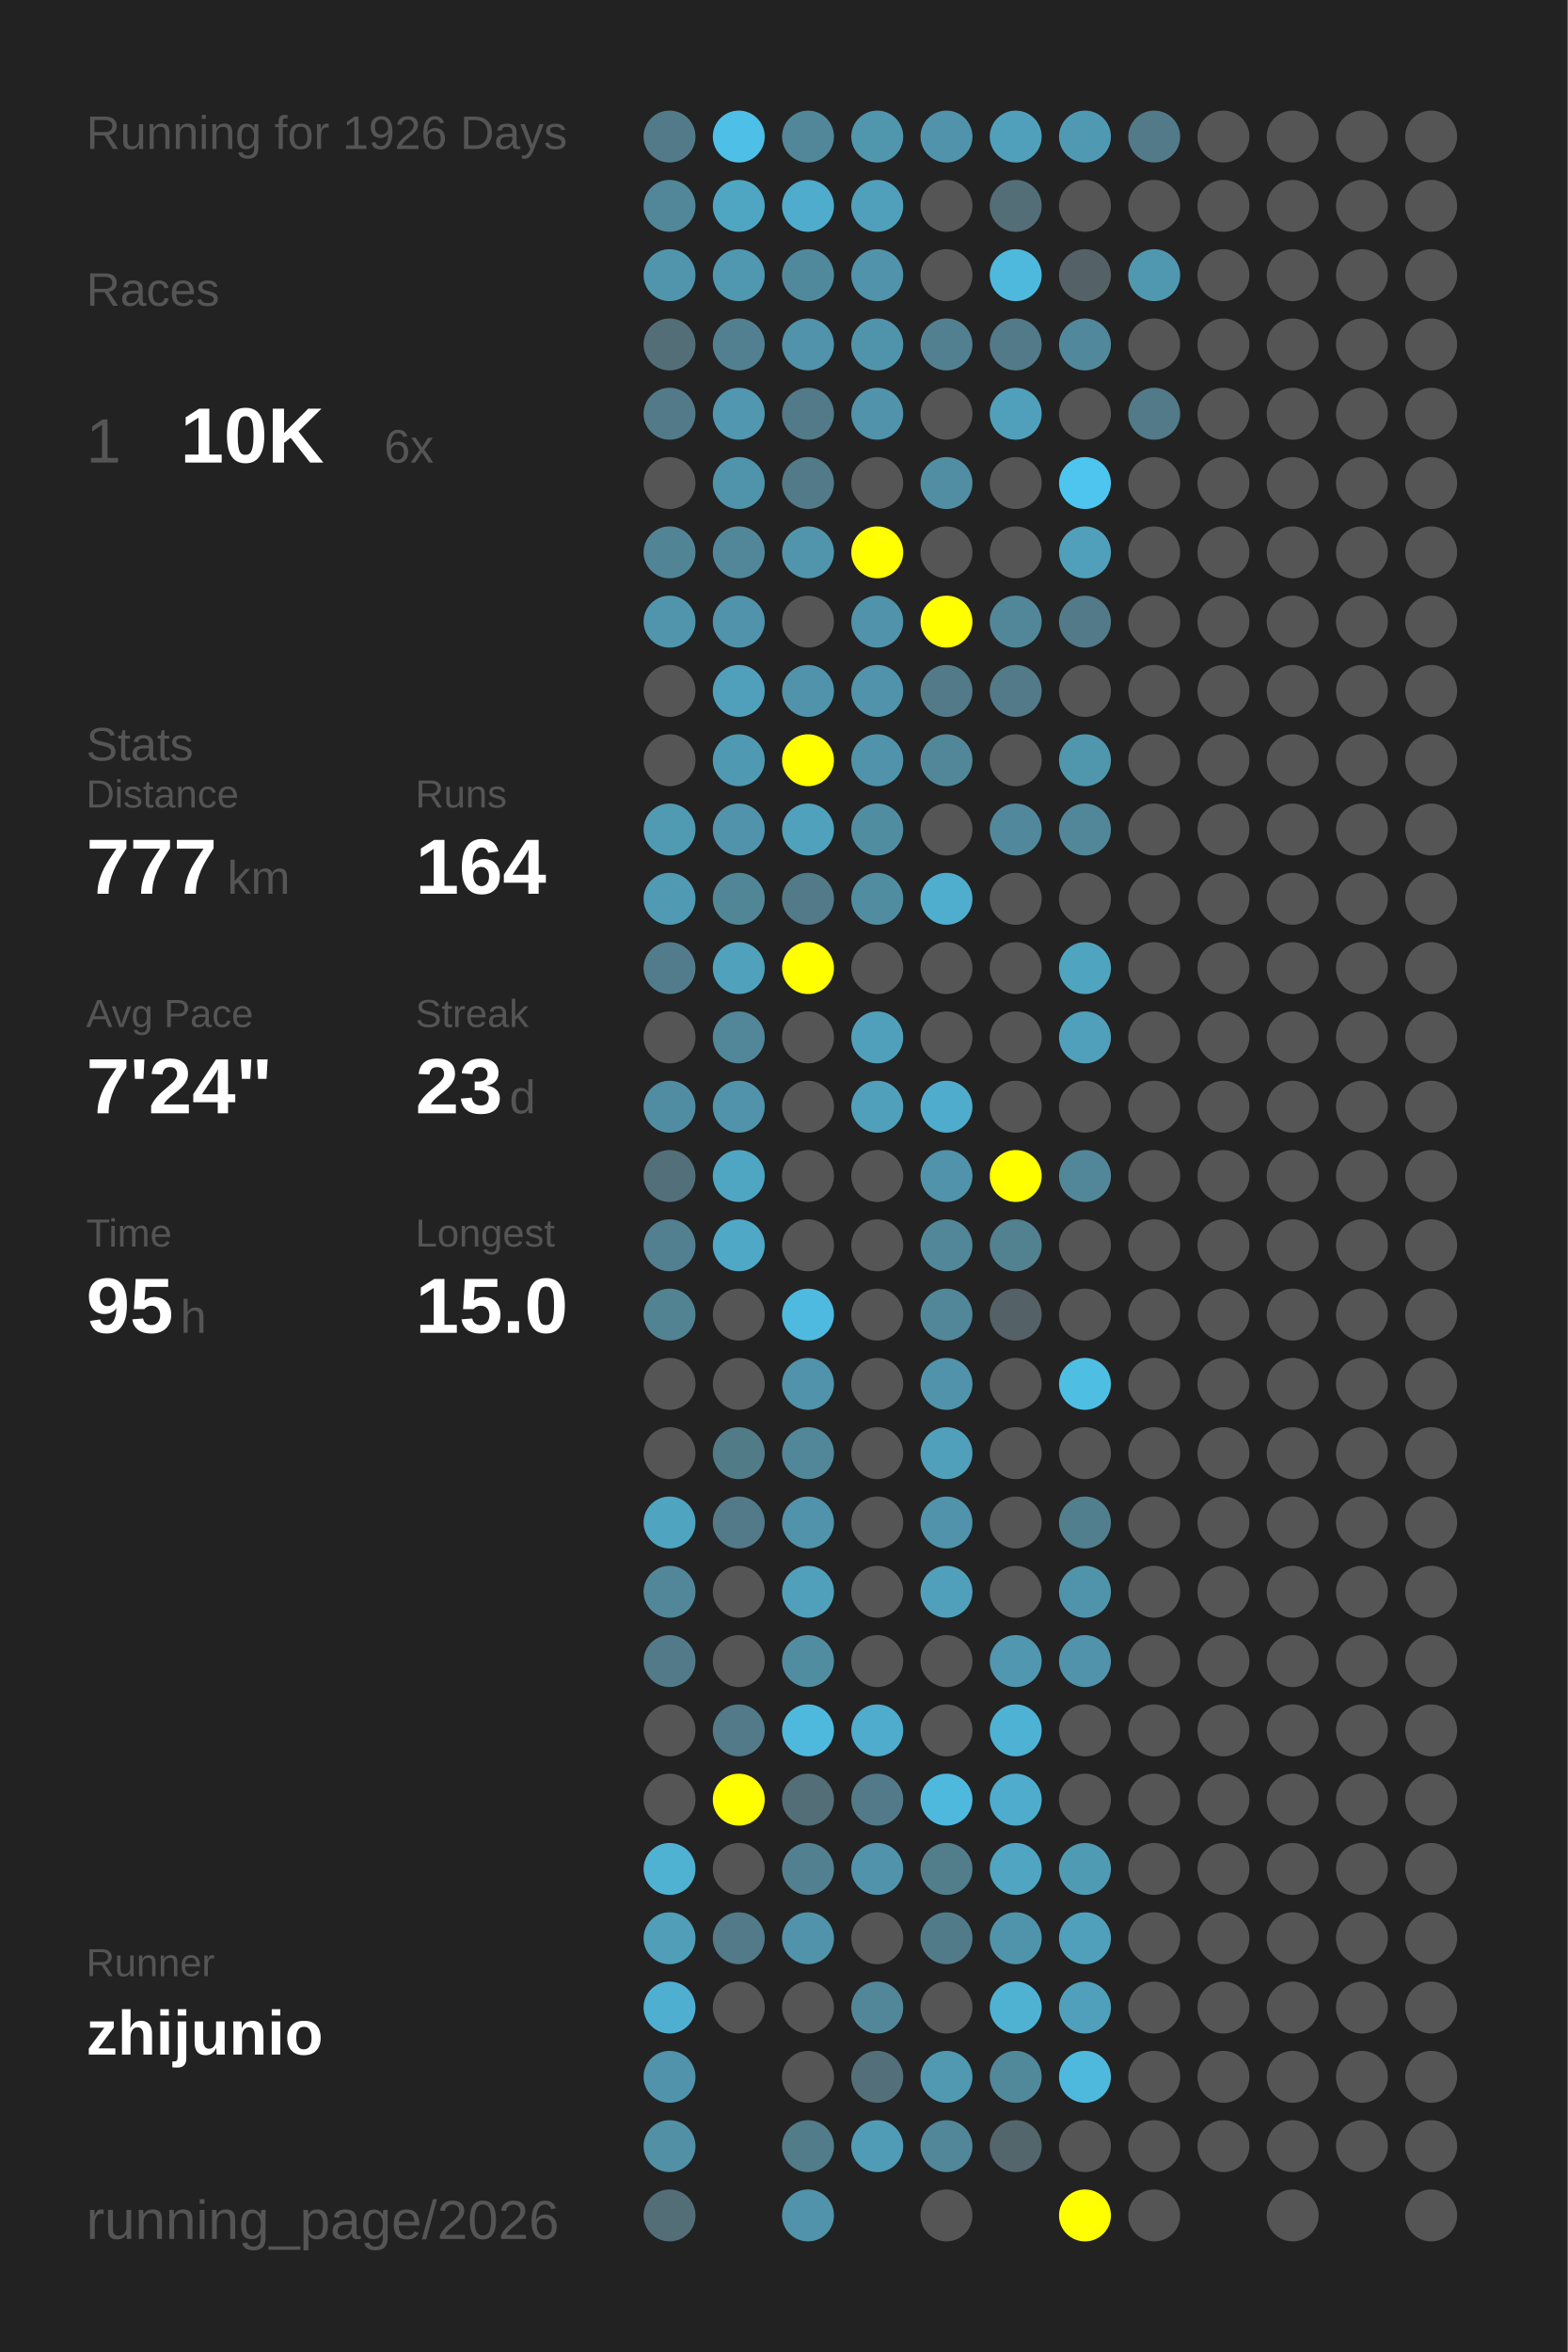
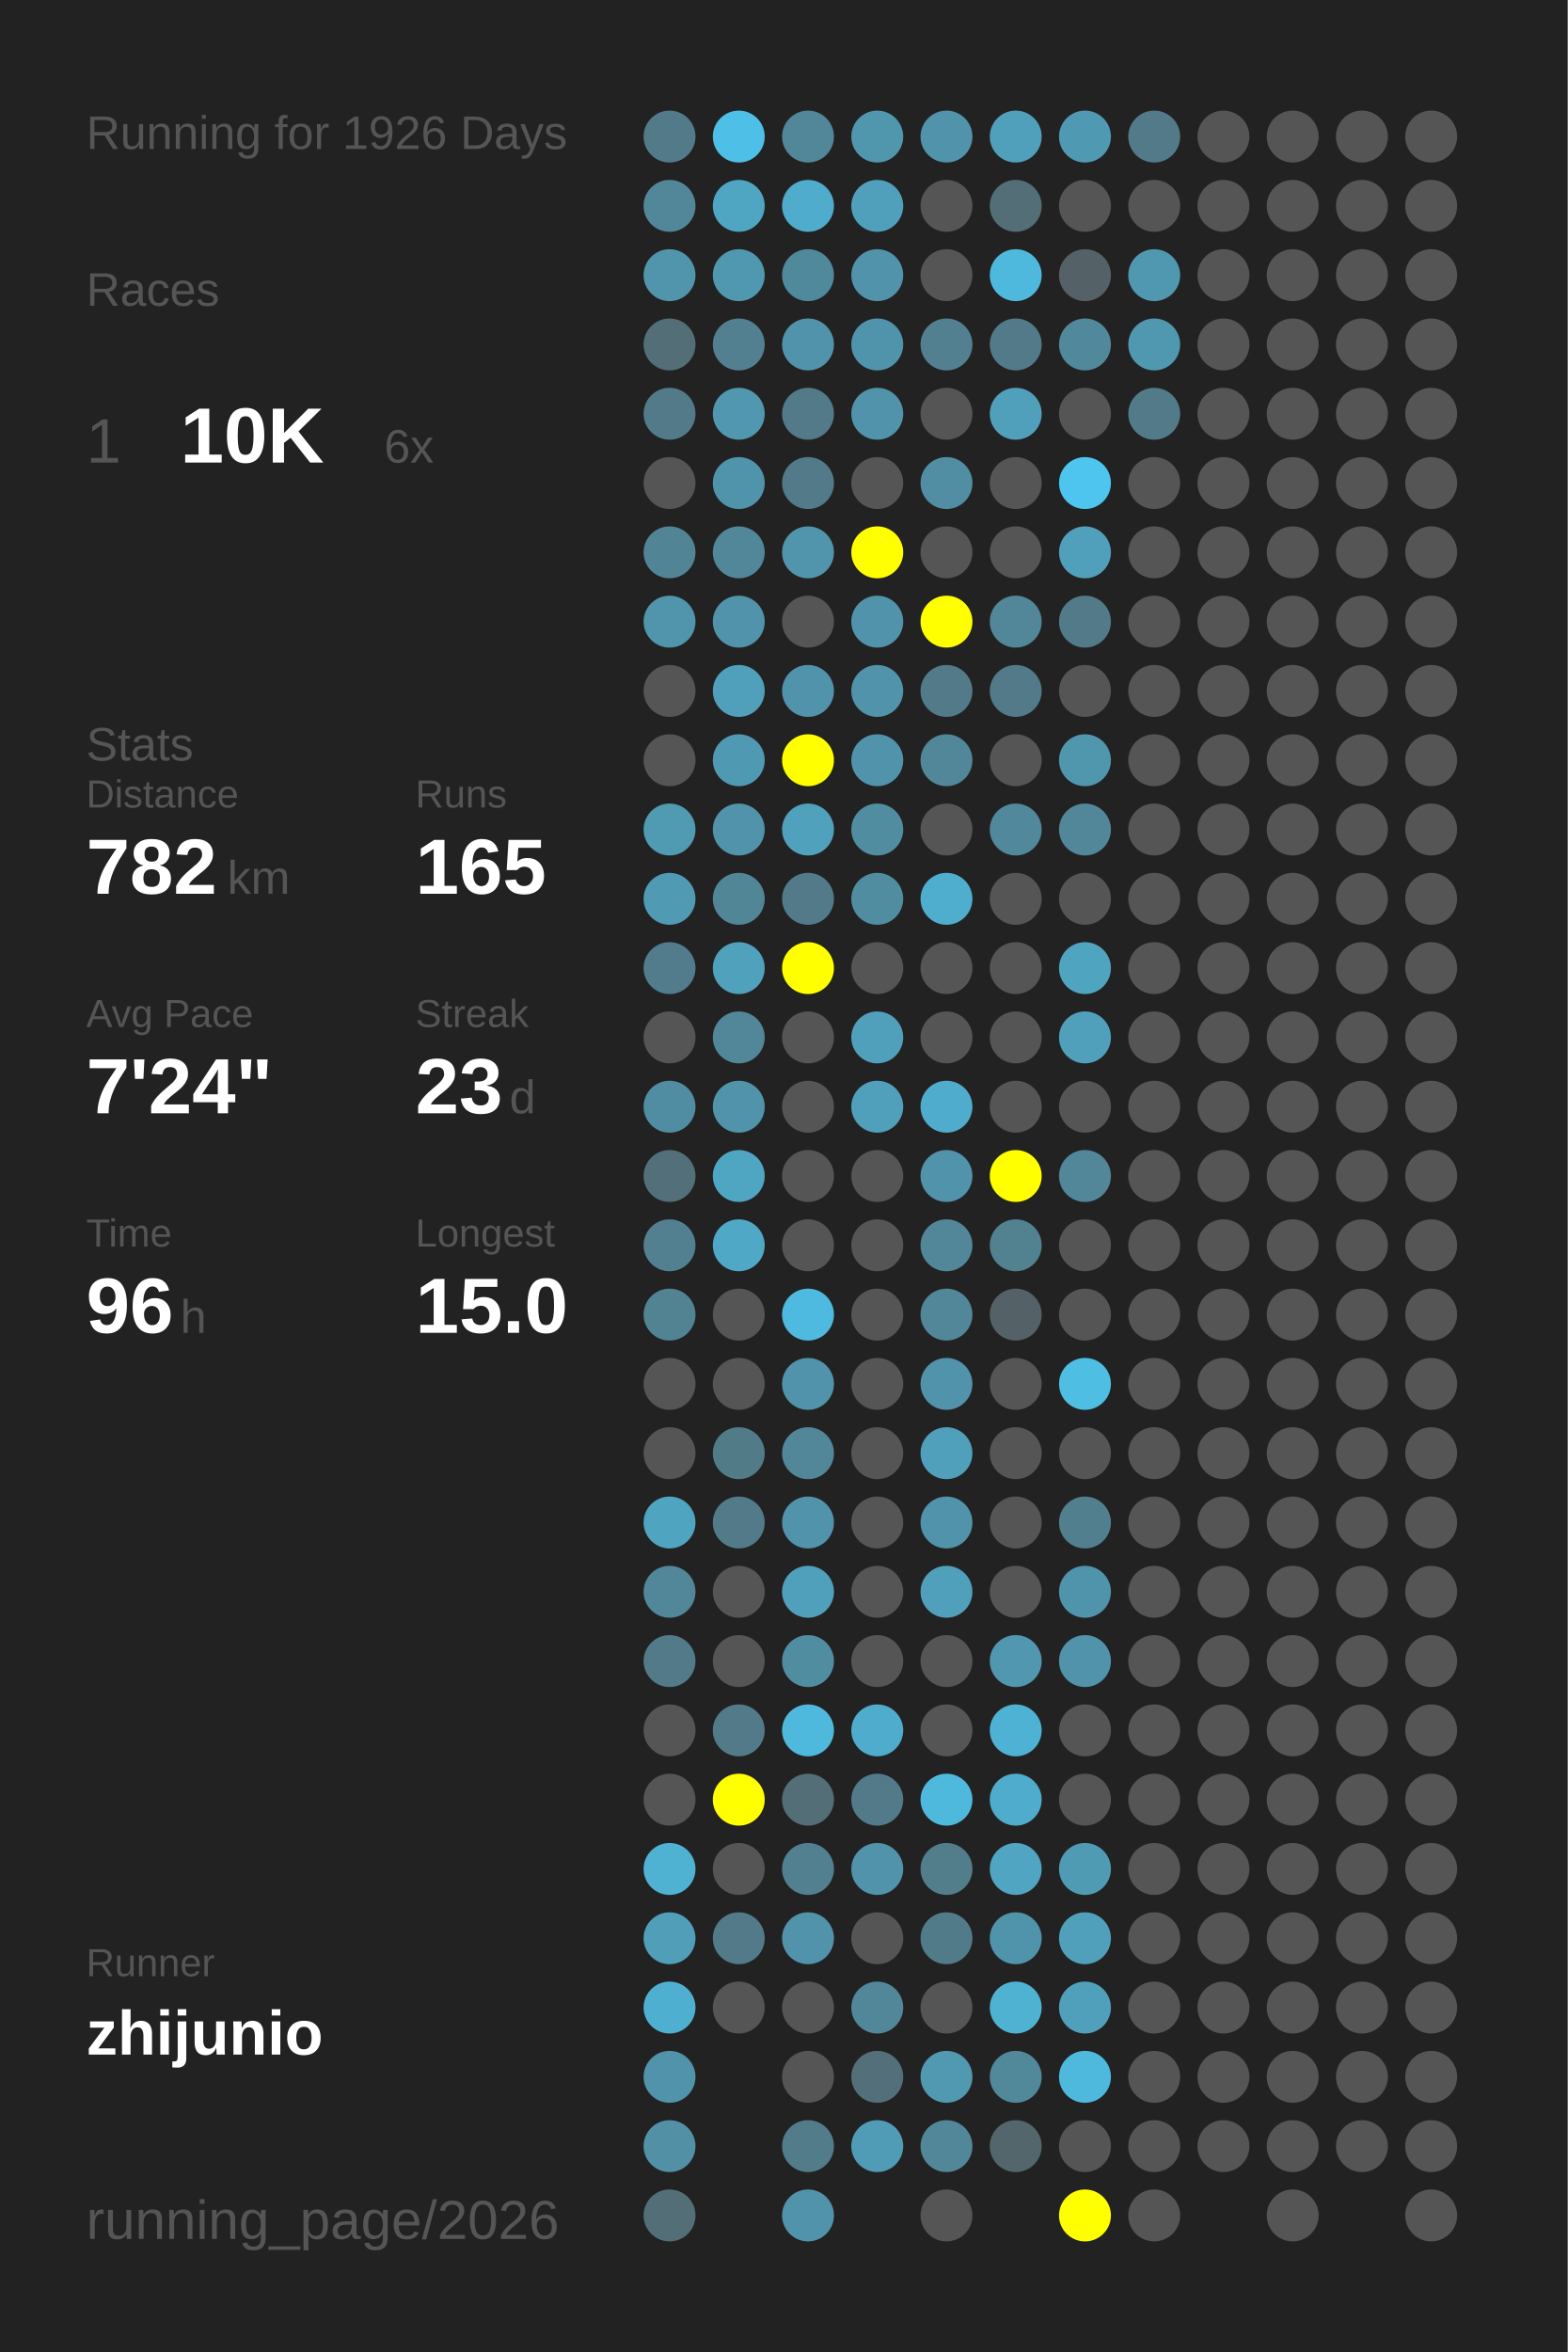
<svg xmlns="http://www.w3.org/2000/svg" baseProfile="full" height="300mm" version="1.1" viewBox="0,0,200,300" width="200mm">
  <defs />
  <rect fill="#222222" height="300" width="200" x="0" y="0" />
  <text fill="#555555" style="font-size:6px; font-family:Arial;" x="11" y="19">Running for 1926 Days</text>
  <text fill="#555555" style="font-size:6px; font-family:Arial;" x="11" y="39">Races</text>
  <text fill="#555555" style="font-size:8px; font-family:Arial;" x="11" y="59">1</text>
  <text fill="#FFFFFF" style="font-size:10px; font-family:Arial; font-weight:bold;" x="23" y="59">10K</text>
  <text fill="#555555" style="font-size:6px; font-family:Arial;" x="49" y="59">6x</text>
  <text fill="#555555" style="font-size:6px; font-family:Arial;" x="11" y="97">Stats</text>
  <text fill="#555555" style="font-size:5px; font-family:Arial;" x="11" y="103">Distance</text>
-   <text fill="#FFFFFF" style="font-size:10px; font-family:Arial; font-weight:bold;" x="11" y="114">777</text>
+   <text fill="#FFFFFF" style="font-size:10px; font-family:Arial; font-weight:bold;" x="11" y="114">782</text>
  <text fill="#555555" style="font-size:6px; font-family:Arial;" x="29" y="114">km</text>
  <text fill="#555555" style="font-size:5px; font-family:Arial;" x="53" y="103">Runs</text>
-   <text fill="#FFFFFF" style="font-size:10px; font-family:Arial; font-weight:bold;" x="53" y="114">164</text>
+   <text fill="#FFFFFF" style="font-size:10px; font-family:Arial; font-weight:bold;" x="53" y="114">165</text>
  <text fill="#555555" style="font-size:5px; font-family:Arial;" x="11" y="131">Avg Pace</text>
  <text fill="#FFFFFF" style="font-size:10px; font-family:Arial; font-weight:bold;" x="11" y="142">7'24"</text>
  <text fill="#555555" style="font-size:5px; font-family:Arial;" x="53" y="131">Streak</text>
  <text fill="#FFFFFF" style="font-size:10px; font-family:Arial; font-weight:bold;" x="53" y="142">23</text>
  <text fill="#555555" style="font-size:6px; font-family:Arial;" x="65" y="142">d</text>
  <text fill="#555555" style="font-size:5px; font-family:Arial;" x="11" y="159">Time</text>
-   <text fill="#FFFFFF" style="font-size:10px; font-family:Arial; font-weight:bold;" x="11" y="170">95</text>
+   <text fill="#FFFFFF" style="font-size:10px; font-family:Arial; font-weight:bold;" x="11" y="170">96</text>
  <text fill="#555555" style="font-size:6px; font-family:Arial;" x="23" y="170">h</text>
  <text fill="#555555" style="font-size:5px; font-family:Arial;" x="53" y="159">Longest</text>
  <text fill="#FFFFFF" style="font-size:10px; font-family:Arial; font-weight:bold;" x="53" y="170">15.0</text>
  <text fill="#555555" style="font-size:5px; font-family:Arial;" x="11" y="252.065">Runner</text>
  <text fill="#FFFFFF" style="font-size:8px; font-family:Arial; font-weight:bold;" x="11" y="262.065">zhijunio</text>
  <text fill="#555555" style="font-size:7px; font-family:Arial;" x="11" y="285.581">running_page/2026</text>
  <circle cx="85.417" cy="17.419" fill="#527a88" r="3.312" />
  <circle cx="85.417" cy="26.258" fill="#518799" r="3.312" />
  <circle cx="85.417" cy="35.097" fill="#5095ac" r="3.312" />
  <circle cx="85.417" cy="43.935" fill="#536e77" r="3.312" />
  <circle cx="85.417" cy="52.774" fill="#527a88" r="3.312" />
  <circle cx="85.417" cy="61.613" fill="#555555" r="3.312" />
  <circle cx="85.417" cy="70.452" fill="#518495" r="3.312" />
  <circle cx="85.417" cy="79.29" fill="#5095ac" r="3.312" />
  <circle cx="85.417" cy="88.129" fill="#555555" r="3.312" />
  <circle cx="85.417" cy="96.968" fill="#555555" r="3.312" />
  <circle cx="85.417" cy="105.806" fill="#509ab2" r="3.312" />
  <circle cx="85.417" cy="114.645" fill="#509ab3" r="3.312" />
  <circle cx="85.417" cy="123.484" fill="#527c8b" r="3.312" />
  <circle cx="85.417" cy="132.323" fill="#555555" r="3.312" />
  <circle cx="85.417" cy="141.161" fill="#518da2" r="3.312" />
  <circle cx="85.417" cy="150" fill="#536f79" r="3.312" />
  <circle cx="85.417" cy="158.839" fill="#528090" r="3.312" />
  <circle cx="85.417" cy="167.677" fill="#528393" r="3.312" />
  <circle cx="85.417" cy="176.516" fill="#555555" r="3.312" />
  <circle cx="85.417" cy="185.355" fill="#555555" r="3.312" />
  <circle cx="85.417" cy="194.194" fill="#4fa4c0" r="3.312" />
  <circle cx="85.417" cy="203.032" fill="#518799" r="3.312" />
  <circle cx="85.417" cy="211.871" fill="#527a88" r="3.312" />
  <circle cx="85.417" cy="220.71" fill="#555555" r="3.312" />
  <circle cx="85.417" cy="229.548" fill="#555555" r="3.312" />
  <circle cx="85.417" cy="238.387" fill="#4fb2d3" r="3.312" />
  <circle cx="85.417" cy="247.226" fill="#509eb8" r="3.312" />
  <circle cx="85.417" cy="256.065" fill="#4fafd0" r="3.312" />
  <circle cx="85.417" cy="264.903" fill="#5093aa" r="3.312" />
  <circle cx="85.417" cy="273.742" fill="#5190a5" r="3.312" />
  <circle cx="85.417" cy="282.581" fill="#536e77" r="3.312" />
  <circle cx="94.25" cy="17.419" fill="#4ebfe6" r="3.312" />
  <circle cx="94.25" cy="26.258" fill="#4fa6c3" r="3.312" />
  <circle cx="94.25" cy="35.097" fill="#5097b0" r="3.312" />
  <circle cx="94.25" cy="43.935" fill="#528090" r="3.312" />
  <circle cx="94.25" cy="52.774" fill="#5097af" r="3.312" />
  <circle cx="94.25" cy="61.613" fill="#5094ab" r="3.312" />
  <circle cx="94.25" cy="70.452" fill="#518799" r="3.312" />
  <circle cx="94.25" cy="79.29" fill="#5093aa" r="3.312" />
  <circle cx="94.25" cy="88.129" fill="#50a0bb" r="3.312" />
  <circle cx="94.25" cy="96.968" fill="#5099b2" r="3.312" />
  <circle cx="94.25" cy="105.806" fill="#5093aa" r="3.312" />
  <circle cx="94.25" cy="114.645" fill="#518697" r="3.312" />
  <circle cx="94.25" cy="123.484" fill="#50a1bc" r="3.312" />
  <circle cx="94.25" cy="132.323" fill="#518799" r="3.312" />
  <circle cx="94.25" cy="141.161" fill="#5093aa" r="3.312" />
  <circle cx="94.25" cy="150" fill="#4fa6c3" r="3.312" />
  <circle cx="94.25" cy="158.839" fill="#4fa8c6" r="3.312" />
  <circle cx="94.25" cy="167.677" fill="#555555" r="3.312" />
  <circle cx="94.25" cy="176.516" fill="#555555" r="3.312" />
  <circle cx="94.25" cy="185.355" fill="#527b88" r="3.312" />
  <circle cx="94.25" cy="194.194" fill="#527a88" r="3.312" />
  <circle cx="94.25" cy="203.032" fill="#555555" r="3.312" />
  <circle cx="94.25" cy="211.871" fill="#555555" r="3.312" />
  <circle cx="94.25" cy="220.71" fill="#527a88" r="3.312" />
  <circle cx="94.25" cy="229.548" fill="#FFFF00" r="3.312" />
  <circle cx="94.25" cy="238.387" fill="#555555" r="3.312" />
  <circle cx="94.25" cy="247.226" fill="#527a88" r="3.312" />
  <circle cx="94.25" cy="256.065" fill="#555555" r="3.312" />
  <circle cx="103.083" cy="17.419" fill="#518799" r="3.312" />
  <circle cx="103.083" cy="26.258" fill="#4faccc" r="3.312" />
  <circle cx="103.083" cy="35.097" fill="#51899c" r="3.312" />
  <circle cx="103.083" cy="43.935" fill="#5093aa" r="3.312" />
  <circle cx="103.083" cy="52.774" fill="#527a88" r="3.312" />
  <circle cx="103.083" cy="61.613" fill="#527a88" r="3.312" />
  <circle cx="103.083" cy="70.452" fill="#5095ac" r="3.312" />
  <circle cx="103.083" cy="79.29" fill="#555555" r="3.312" />
  <circle cx="103.083" cy="88.129" fill="#5093aa" r="3.312" />
  <circle cx="103.083" cy="96.968" fill="#FFFF00" r="3.312" />
  <circle cx="103.083" cy="105.806" fill="#50a1bc" r="3.312" />
  <circle cx="103.083" cy="114.645" fill="#527a88" r="3.312" />
  <circle cx="103.083" cy="123.484" fill="#FFFF00" r="3.312" />
  <circle cx="103.083" cy="132.323" fill="#555555" r="3.312" />
  <circle cx="103.083" cy="141.161" fill="#555555" r="3.312" />
  <circle cx="103.083" cy="150" fill="#555555" r="3.312" />
  <circle cx="103.083" cy="158.839" fill="#555555" r="3.312" />
  <circle cx="103.083" cy="167.677" fill="#4ebadf" r="3.312" />
  <circle cx="103.083" cy="176.516" fill="#5093aa" r="3.312" />
  <circle cx="103.083" cy="185.355" fill="#518799" r="3.312" />
  <circle cx="103.083" cy="194.194" fill="#5093aa" r="3.312" />
  <circle cx="103.083" cy="203.032" fill="#50a0bb" r="3.312" />
  <circle cx="103.083" cy="211.871" fill="#518da1" r="3.312" />
  <circle cx="103.083" cy="220.71" fill="#4eb9dd" r="3.312" />
  <circle cx="103.083" cy="229.548" fill="#536e77" r="3.312" />
  <circle cx="103.083" cy="238.387" fill="#528090" r="3.312" />
  <circle cx="103.083" cy="247.226" fill="#5093aa" r="3.312" />
  <circle cx="103.083" cy="256.065" fill="#555555" r="3.312" />
  <circle cx="103.083" cy="264.903" fill="#555555" r="3.312" />
  <circle cx="103.083" cy="273.742" fill="#527c8a" r="3.312" />
  <circle cx="103.083" cy="282.581" fill="#5093aa" r="3.312" />
  <circle cx="111.917" cy="17.419" fill="#5096ad" r="3.312" />
  <circle cx="111.917" cy="26.258" fill="#50a0bb" r="3.312" />
  <circle cx="111.917" cy="35.097" fill="#5093aa" r="3.312" />
  <circle cx="111.917" cy="43.935" fill="#5094ab" r="3.312" />
  <circle cx="111.917" cy="52.774" fill="#5093aa" r="3.312" />
  <circle cx="111.917" cy="61.613" fill="#555555" r="3.312" />
  <circle cx="111.917" cy="70.452" fill="#FFFF00" r="3.312" />
  <circle cx="111.917" cy="79.29" fill="#5093aa" r="3.312" />
  <circle cx="111.917" cy="88.129" fill="#5093aa" r="3.312" />
  <circle cx="111.917" cy="96.968" fill="#5093aa" r="3.312" />
  <circle cx="111.917" cy="105.806" fill="#518da1" r="3.312" />
  <circle cx="111.917" cy="114.645" fill="#518da1" r="3.312" />
  <circle cx="111.917" cy="123.484" fill="#555555" r="3.312" />
  <circle cx="111.917" cy="132.323" fill="#50a0bb" r="3.312" />
  <circle cx="111.917" cy="141.161" fill="#50a0bb" r="3.312" />
  <circle cx="111.917" cy="150" fill="#555555" r="3.312" />
  <circle cx="111.917" cy="158.839" fill="#555555" r="3.312" />
  <circle cx="111.917" cy="167.677" fill="#555555" r="3.312" />
  <circle cx="111.917" cy="176.516" fill="#555555" r="3.312" />
  <circle cx="111.917" cy="185.355" fill="#555555" r="3.312" />
  <circle cx="111.917" cy="194.194" fill="#555555" r="3.312" />
  <circle cx="111.917" cy="203.032" fill="#555555" r="3.312" />
  <circle cx="111.917" cy="211.871" fill="#555555" r="3.312" />
  <circle cx="111.917" cy="220.71" fill="#4faccc" r="3.312" />
  <circle cx="111.917" cy="229.548" fill="#527a88" r="3.312" />
  <circle cx="111.917" cy="238.387" fill="#5093aa" r="3.312" />
  <circle cx="111.917" cy="247.226" fill="#555555" r="3.312" />
  <circle cx="111.917" cy="256.065" fill="#518799" r="3.312" />
  <circle cx="111.917" cy="264.903" fill="#536f79" r="3.312" />
  <circle cx="111.917" cy="273.742" fill="#509bb5" r="3.312" />
  <circle cx="120.75" cy="17.419" fill="#5093aa" r="3.312" />
  <circle cx="120.75" cy="26.258" fill="#555555" r="3.312" />
  <circle cx="120.75" cy="35.097" fill="#555555" r="3.312" />
  <circle cx="120.75" cy="43.935" fill="#528090" r="3.312" />
  <circle cx="120.75" cy="52.774" fill="#555555" r="3.312" />
  <circle cx="120.75" cy="61.613" fill="#518ea3" r="3.312" />
  <circle cx="120.75" cy="70.452" fill="#555555" r="3.312" />
  <circle cx="120.75" cy="79.29" fill="#FFFF00" r="3.312" />
  <circle cx="120.75" cy="88.129" fill="#527a88" r="3.312" />
  <circle cx="120.75" cy="96.968" fill="#518799" r="3.312" />
  <circle cx="120.75" cy="105.806" fill="#555555" r="3.312" />
  <circle cx="120.75" cy="114.645" fill="#4fadcd" r="3.312" />
  <circle cx="120.75" cy="123.484" fill="#555555" r="3.312" />
  <circle cx="120.75" cy="132.323" fill="#555555" r="3.312" />
  <circle cx="120.75" cy="141.161" fill="#4faccc" r="3.312" />
  <circle cx="120.75" cy="150" fill="#5093aa" r="3.312" />
  <circle cx="120.75" cy="158.839" fill="#518799" r="3.312" />
  <circle cx="120.75" cy="167.677" fill="#518799" r="3.312" />
  <circle cx="120.75" cy="176.516" fill="#5093aa" r="3.312" />
  <circle cx="120.75" cy="185.355" fill="#50a0bb" r="3.312" />
  <circle cx="120.75" cy="194.194" fill="#5093aa" r="3.312" />
  <circle cx="120.75" cy="203.032" fill="#50a0bb" r="3.312" />
  <circle cx="120.75" cy="211.871" fill="#555555" r="3.312" />
  <circle cx="120.75" cy="220.71" fill="#555555" r="3.312" />
  <circle cx="120.75" cy="229.548" fill="#4eb9dd" r="3.312" />
  <circle cx="120.75" cy="238.387" fill="#527d8b" r="3.312" />
  <circle cx="120.75" cy="247.226" fill="#527b89" r="3.312" />
  <circle cx="120.75" cy="256.065" fill="#555555" r="3.312" />
  <circle cx="120.75" cy="264.903" fill="#5099b1" r="3.312" />
  <circle cx="120.75" cy="273.742" fill="#518799" r="3.312" />
  <circle cx="120.75" cy="282.581" fill="#555555" r="3.312" />
  <circle cx="129.583" cy="17.419" fill="#50a0bb" r="3.312" />
  <circle cx="129.583" cy="26.258" fill="#536e77" r="3.312" />
  <circle cx="129.583" cy="35.097" fill="#4eb9dd" r="3.312" />
  <circle cx="129.583" cy="43.935" fill="#527a88" r="3.312" />
  <circle cx="129.583" cy="52.774" fill="#50a0bb" r="3.312" />
  <circle cx="129.583" cy="61.613" fill="#555555" r="3.312" />
  <circle cx="129.583" cy="70.452" fill="#555555" r="3.312" />
  <circle cx="129.583" cy="79.29" fill="#518799" r="3.312" />
  <circle cx="129.583" cy="88.129" fill="#527a88" r="3.312" />
  <circle cx="129.583" cy="96.968" fill="#555555" r="3.312" />
  <circle cx="129.583" cy="105.806" fill="#51889b" r="3.312" />
  <circle cx="129.583" cy="114.645" fill="#555555" r="3.312" />
  <circle cx="129.583" cy="123.484" fill="#555555" r="3.312" />
  <circle cx="129.583" cy="132.323" fill="#555555" r="3.312" />
  <circle cx="129.583" cy="141.161" fill="#555555" r="3.312" />
  <circle cx="129.583" cy="150" fill="#FFFF00" r="3.312" />
  <circle cx="129.583" cy="158.839" fill="#528190" r="3.312" />
  <circle cx="129.583" cy="167.677" fill="#546166" r="3.312" />
  <circle cx="129.583" cy="176.516" fill="#555555" r="3.312" />
  <circle cx="129.583" cy="185.355" fill="#555555" r="3.312" />
  <circle cx="129.583" cy="194.194" fill="#555555" r="3.312" />
  <circle cx="129.583" cy="203.032" fill="#555555" r="3.312" />
  <circle cx="129.583" cy="211.871" fill="#5097af" r="3.312" />
  <circle cx="129.583" cy="220.71" fill="#4eb2d4" r="3.312" />
  <circle cx="129.583" cy="229.548" fill="#4faccc" r="3.312" />
  <circle cx="129.583" cy="238.387" fill="#4fa5c2" r="3.312" />
  <circle cx="129.583" cy="247.226" fill="#5094ab" r="3.312" />
  <circle cx="129.583" cy="256.065" fill="#4fb2d3" r="3.312" />
  <circle cx="129.583" cy="264.903" fill="#51889a" r="3.312" />
  <circle cx="129.583" cy="273.742" fill="#53666c" r="3.312" />
  <circle cx="138.417" cy="17.419" fill="#5099b2" r="3.312" />
  <circle cx="138.417" cy="26.258" fill="#555555" r="3.312" />
  <circle cx="138.417" cy="35.097" fill="#546267" r="3.312" />
  <circle cx="138.417" cy="43.935" fill="#51889b" r="3.312" />
  <circle cx="138.417" cy="52.774" fill="#555555" r="3.312" />
  <circle cx="138.417" cy="61.613" fill="#4dc5ee" r="3.312" />
  <circle cx="138.417" cy="70.452" fill="#50a0bb" r="3.312" />
  <circle cx="138.417" cy="79.29" fill="#527a88" r="3.312" />
  <circle cx="138.417" cy="88.129" fill="#555555" r="3.312" />
  <circle cx="138.417" cy="96.968" fill="#5097ae" r="3.312" />
  <circle cx="138.417" cy="105.806" fill="#518799" r="3.312" />
  <circle cx="138.417" cy="114.645" fill="#555555" r="3.312" />
  <circle cx="138.417" cy="123.484" fill="#4fa4c0" r="3.312" />
  <circle cx="138.417" cy="132.323" fill="#50a0bb" r="3.312" />
  <circle cx="138.417" cy="141.161" fill="#555555" r="3.312" />
  <circle cx="138.417" cy="150" fill="#518799" r="3.312" />
  <circle cx="138.417" cy="158.839" fill="#555555" r="3.312" />
  <circle cx="138.417" cy="167.677" fill="#555555" r="3.312" />
  <circle cx="138.417" cy="176.516" fill="#4ebee3" r="3.312" />
  <circle cx="138.417" cy="185.355" fill="#555555" r="3.312" />
  <circle cx="138.417" cy="194.194" fill="#527f8e" r="3.312" />
  <circle cx="138.417" cy="203.032" fill="#5094ab" r="3.312" />
  <circle cx="138.417" cy="211.871" fill="#5093aa" r="3.312" />
  <circle cx="138.417" cy="220.71" fill="#555555" r="3.312" />
  <circle cx="138.417" cy="229.548" fill="#555555" r="3.312" />
  <circle cx="138.417" cy="238.387" fill="#509bb4" r="3.312" />
  <circle cx="138.417" cy="247.226" fill="#50a0bb" r="3.312" />
  <circle cx="138.417" cy="256.065" fill="#50a0bb" r="3.312" />
  <circle cx="138.417" cy="264.903" fill="#4eb9dd" r="3.312" />
  <circle cx="138.417" cy="273.742" fill="#555555" r="3.312" />
  <circle cx="138.417" cy="282.581" fill="#FFFF00" r="3.312" />
  <circle cx="147.25" cy="17.419" fill="#527a88" r="3.312" />
  <circle cx="147.25" cy="26.258" fill="#555555" r="3.312" />
  <circle cx="147.25" cy="35.097" fill="#5098b0" r="3.312" />
-   <circle cx="147.25" cy="43.935" fill="#555555" r="3.312" />
+   <circle cx="147.25" cy="43.935" fill="#5098b0" r="3.312" />
  <circle cx="147.25" cy="52.774" fill="#527a88" r="3.312" />
  <circle cx="147.25" cy="61.613" fill="#555555" r="3.312" />
  <circle cx="147.25" cy="70.452" fill="#555555" r="3.312" />
  <circle cx="147.25" cy="79.29" fill="#555555" r="3.312" />
  <circle cx="147.25" cy="88.129" fill="#555555" r="3.312" />
  <circle cx="147.25" cy="96.968" fill="#555555" r="3.312" />
  <circle cx="147.25" cy="105.806" fill="#555555" r="3.312" />
  <circle cx="147.25" cy="114.645" fill="#555555" r="3.312" />
  <circle cx="147.25" cy="123.484" fill="#555555" r="3.312" />
  <circle cx="147.25" cy="132.323" fill="#555555" r="3.312" />
  <circle cx="147.25" cy="141.161" fill="#555555" r="3.312" />
  <circle cx="147.25" cy="150" fill="#555555" r="3.312" />
  <circle cx="147.25" cy="158.839" fill="#555555" r="3.312" />
  <circle cx="147.25" cy="167.677" fill="#555555" r="3.312" />
  <circle cx="147.25" cy="176.516" fill="#555555" r="3.312" />
  <circle cx="147.25" cy="185.355" fill="#555555" r="3.312" />
  <circle cx="147.25" cy="194.194" fill="#555555" r="3.312" />
  <circle cx="147.25" cy="203.032" fill="#555555" r="3.312" />
  <circle cx="147.25" cy="211.871" fill="#555555" r="3.312" />
  <circle cx="147.25" cy="220.71" fill="#555555" r="3.312" />
  <circle cx="147.25" cy="229.548" fill="#555555" r="3.312" />
  <circle cx="147.25" cy="238.387" fill="#555555" r="3.312" />
  <circle cx="147.25" cy="247.226" fill="#555555" r="3.312" />
  <circle cx="147.25" cy="256.065" fill="#555555" r="3.312" />
  <circle cx="147.25" cy="264.903" fill="#555555" r="3.312" />
  <circle cx="147.25" cy="273.742" fill="#555555" r="3.312" />
  <circle cx="147.25" cy="282.581" fill="#555555" r="3.312" />
  <circle cx="156.083" cy="17.419" fill="#555555" r="3.312" />
  <circle cx="156.083" cy="26.258" fill="#555555" r="3.312" />
  <circle cx="156.083" cy="35.097" fill="#555555" r="3.312" />
  <circle cx="156.083" cy="43.935" fill="#555555" r="3.312" />
  <circle cx="156.083" cy="52.774" fill="#555555" r="3.312" />
  <circle cx="156.083" cy="61.613" fill="#555555" r="3.312" />
  <circle cx="156.083" cy="70.452" fill="#555555" r="3.312" />
  <circle cx="156.083" cy="79.29" fill="#555555" r="3.312" />
  <circle cx="156.083" cy="88.129" fill="#555555" r="3.312" />
  <circle cx="156.083" cy="96.968" fill="#555555" r="3.312" />
  <circle cx="156.083" cy="105.806" fill="#555555" r="3.312" />
  <circle cx="156.083" cy="114.645" fill="#555555" r="3.312" />
  <circle cx="156.083" cy="123.484" fill="#555555" r="3.312" />
  <circle cx="156.083" cy="132.323" fill="#555555" r="3.312" />
  <circle cx="156.083" cy="141.161" fill="#555555" r="3.312" />
  <circle cx="156.083" cy="150" fill="#555555" r="3.312" />
  <circle cx="156.083" cy="158.839" fill="#555555" r="3.312" />
  <circle cx="156.083" cy="167.677" fill="#555555" r="3.312" />
  <circle cx="156.083" cy="176.516" fill="#555555" r="3.312" />
  <circle cx="156.083" cy="185.355" fill="#555555" r="3.312" />
  <circle cx="156.083" cy="194.194" fill="#555555" r="3.312" />
  <circle cx="156.083" cy="203.032" fill="#555555" r="3.312" />
  <circle cx="156.083" cy="211.871" fill="#555555" r="3.312" />
  <circle cx="156.083" cy="220.71" fill="#555555" r="3.312" />
  <circle cx="156.083" cy="229.548" fill="#555555" r="3.312" />
  <circle cx="156.083" cy="238.387" fill="#555555" r="3.312" />
  <circle cx="156.083" cy="247.226" fill="#555555" r="3.312" />
  <circle cx="156.083" cy="256.065" fill="#555555" r="3.312" />
  <circle cx="156.083" cy="264.903" fill="#555555" r="3.312" />
  <circle cx="156.083" cy="273.742" fill="#555555" r="3.312" />
  <circle cx="164.917" cy="17.419" fill="#555555" r="3.312" />
  <circle cx="164.917" cy="26.258" fill="#555555" r="3.312" />
  <circle cx="164.917" cy="35.097" fill="#555555" r="3.312" />
  <circle cx="164.917" cy="43.935" fill="#555555" r="3.312" />
  <circle cx="164.917" cy="52.774" fill="#555555" r="3.312" />
  <circle cx="164.917" cy="61.613" fill="#555555" r="3.312" />
  <circle cx="164.917" cy="70.452" fill="#555555" r="3.312" />
  <circle cx="164.917" cy="79.29" fill="#555555" r="3.312" />
  <circle cx="164.917" cy="88.129" fill="#555555" r="3.312" />
  <circle cx="164.917" cy="96.968" fill="#555555" r="3.312" />
  <circle cx="164.917" cy="105.806" fill="#555555" r="3.312" />
  <circle cx="164.917" cy="114.645" fill="#555555" r="3.312" />
  <circle cx="164.917" cy="123.484" fill="#555555" r="3.312" />
  <circle cx="164.917" cy="132.323" fill="#555555" r="3.312" />
  <circle cx="164.917" cy="141.161" fill="#555555" r="3.312" />
  <circle cx="164.917" cy="150" fill="#555555" r="3.312" />
  <circle cx="164.917" cy="158.839" fill="#555555" r="3.312" />
  <circle cx="164.917" cy="167.677" fill="#555555" r="3.312" />
  <circle cx="164.917" cy="176.516" fill="#555555" r="3.312" />
  <circle cx="164.917" cy="185.355" fill="#555555" r="3.312" />
  <circle cx="164.917" cy="194.194" fill="#555555" r="3.312" />
  <circle cx="164.917" cy="203.032" fill="#555555" r="3.312" />
  <circle cx="164.917" cy="211.871" fill="#555555" r="3.312" />
  <circle cx="164.917" cy="220.71" fill="#555555" r="3.312" />
  <circle cx="164.917" cy="229.548" fill="#555555" r="3.312" />
  <circle cx="164.917" cy="238.387" fill="#555555" r="3.312" />
  <circle cx="164.917" cy="247.226" fill="#555555" r="3.312" />
  <circle cx="164.917" cy="256.065" fill="#555555" r="3.312" />
  <circle cx="164.917" cy="264.903" fill="#555555" r="3.312" />
  <circle cx="164.917" cy="273.742" fill="#555555" r="3.312" />
  <circle cx="164.917" cy="282.581" fill="#555555" r="3.312" />
  <circle cx="173.75" cy="17.419" fill="#555555" r="3.312" />
  <circle cx="173.75" cy="26.258" fill="#555555" r="3.312" />
  <circle cx="173.75" cy="35.097" fill="#555555" r="3.312" />
  <circle cx="173.75" cy="43.935" fill="#555555" r="3.312" />
  <circle cx="173.75" cy="52.774" fill="#555555" r="3.312" />
  <circle cx="173.75" cy="61.613" fill="#555555" r="3.312" />
  <circle cx="173.75" cy="70.452" fill="#555555" r="3.312" />
  <circle cx="173.75" cy="79.29" fill="#555555" r="3.312" />
  <circle cx="173.75" cy="88.129" fill="#555555" r="3.312" />
  <circle cx="173.75" cy="96.968" fill="#555555" r="3.312" />
  <circle cx="173.75" cy="105.806" fill="#555555" r="3.312" />
  <circle cx="173.75" cy="114.645" fill="#555555" r="3.312" />
  <circle cx="173.75" cy="123.484" fill="#555555" r="3.312" />
  <circle cx="173.75" cy="132.323" fill="#555555" r="3.312" />
  <circle cx="173.75" cy="141.161" fill="#555555" r="3.312" />
  <circle cx="173.75" cy="150" fill="#555555" r="3.312" />
  <circle cx="173.75" cy="158.839" fill="#555555" r="3.312" />
  <circle cx="173.75" cy="167.677" fill="#555555" r="3.312" />
  <circle cx="173.75" cy="176.516" fill="#555555" r="3.312" />
  <circle cx="173.75" cy="185.355" fill="#555555" r="3.312" />
  <circle cx="173.75" cy="194.194" fill="#555555" r="3.312" />
  <circle cx="173.75" cy="203.032" fill="#555555" r="3.312" />
  <circle cx="173.75" cy="211.871" fill="#555555" r="3.312" />
  <circle cx="173.75" cy="220.71" fill="#555555" r="3.312" />
  <circle cx="173.75" cy="229.548" fill="#555555" r="3.312" />
  <circle cx="173.75" cy="238.387" fill="#555555" r="3.312" />
  <circle cx="173.75" cy="247.226" fill="#555555" r="3.312" />
  <circle cx="173.75" cy="256.065" fill="#555555" r="3.312" />
  <circle cx="173.75" cy="264.903" fill="#555555" r="3.312" />
  <circle cx="173.75" cy="273.742" fill="#555555" r="3.312" />
  <circle cx="182.583" cy="17.419" fill="#555555" r="3.312" />
  <circle cx="182.583" cy="26.258" fill="#555555" r="3.312" />
  <circle cx="182.583" cy="35.097" fill="#555555" r="3.312" />
  <circle cx="182.583" cy="43.935" fill="#555555" r="3.312" />
  <circle cx="182.583" cy="52.774" fill="#555555" r="3.312" />
  <circle cx="182.583" cy="61.613" fill="#555555" r="3.312" />
  <circle cx="182.583" cy="70.452" fill="#555555" r="3.312" />
  <circle cx="182.583" cy="79.29" fill="#555555" r="3.312" />
  <circle cx="182.583" cy="88.129" fill="#555555" r="3.312" />
  <circle cx="182.583" cy="96.968" fill="#555555" r="3.312" />
  <circle cx="182.583" cy="105.806" fill="#555555" r="3.312" />
  <circle cx="182.583" cy="114.645" fill="#555555" r="3.312" />
  <circle cx="182.583" cy="123.484" fill="#555555" r="3.312" />
  <circle cx="182.583" cy="132.323" fill="#555555" r="3.312" />
  <circle cx="182.583" cy="141.161" fill="#555555" r="3.312" />
  <circle cx="182.583" cy="150" fill="#555555" r="3.312" />
  <circle cx="182.583" cy="158.839" fill="#555555" r="3.312" />
  <circle cx="182.583" cy="167.677" fill="#555555" r="3.312" />
  <circle cx="182.583" cy="176.516" fill="#555555" r="3.312" />
  <circle cx="182.583" cy="185.355" fill="#555555" r="3.312" />
  <circle cx="182.583" cy="194.194" fill="#555555" r="3.312" />
  <circle cx="182.583" cy="203.032" fill="#555555" r="3.312" />
  <circle cx="182.583" cy="211.871" fill="#555555" r="3.312" />
  <circle cx="182.583" cy="220.71" fill="#555555" r="3.312" />
  <circle cx="182.583" cy="229.548" fill="#555555" r="3.312" />
  <circle cx="182.583" cy="238.387" fill="#555555" r="3.312" />
  <circle cx="182.583" cy="247.226" fill="#555555" r="3.312" />
  <circle cx="182.583" cy="256.065" fill="#555555" r="3.312" />
  <circle cx="182.583" cy="264.903" fill="#555555" r="3.312" />
  <circle cx="182.583" cy="273.742" fill="#555555" r="3.312" />
  <circle cx="182.583" cy="282.581" fill="#555555" r="3.312" />
</svg>
